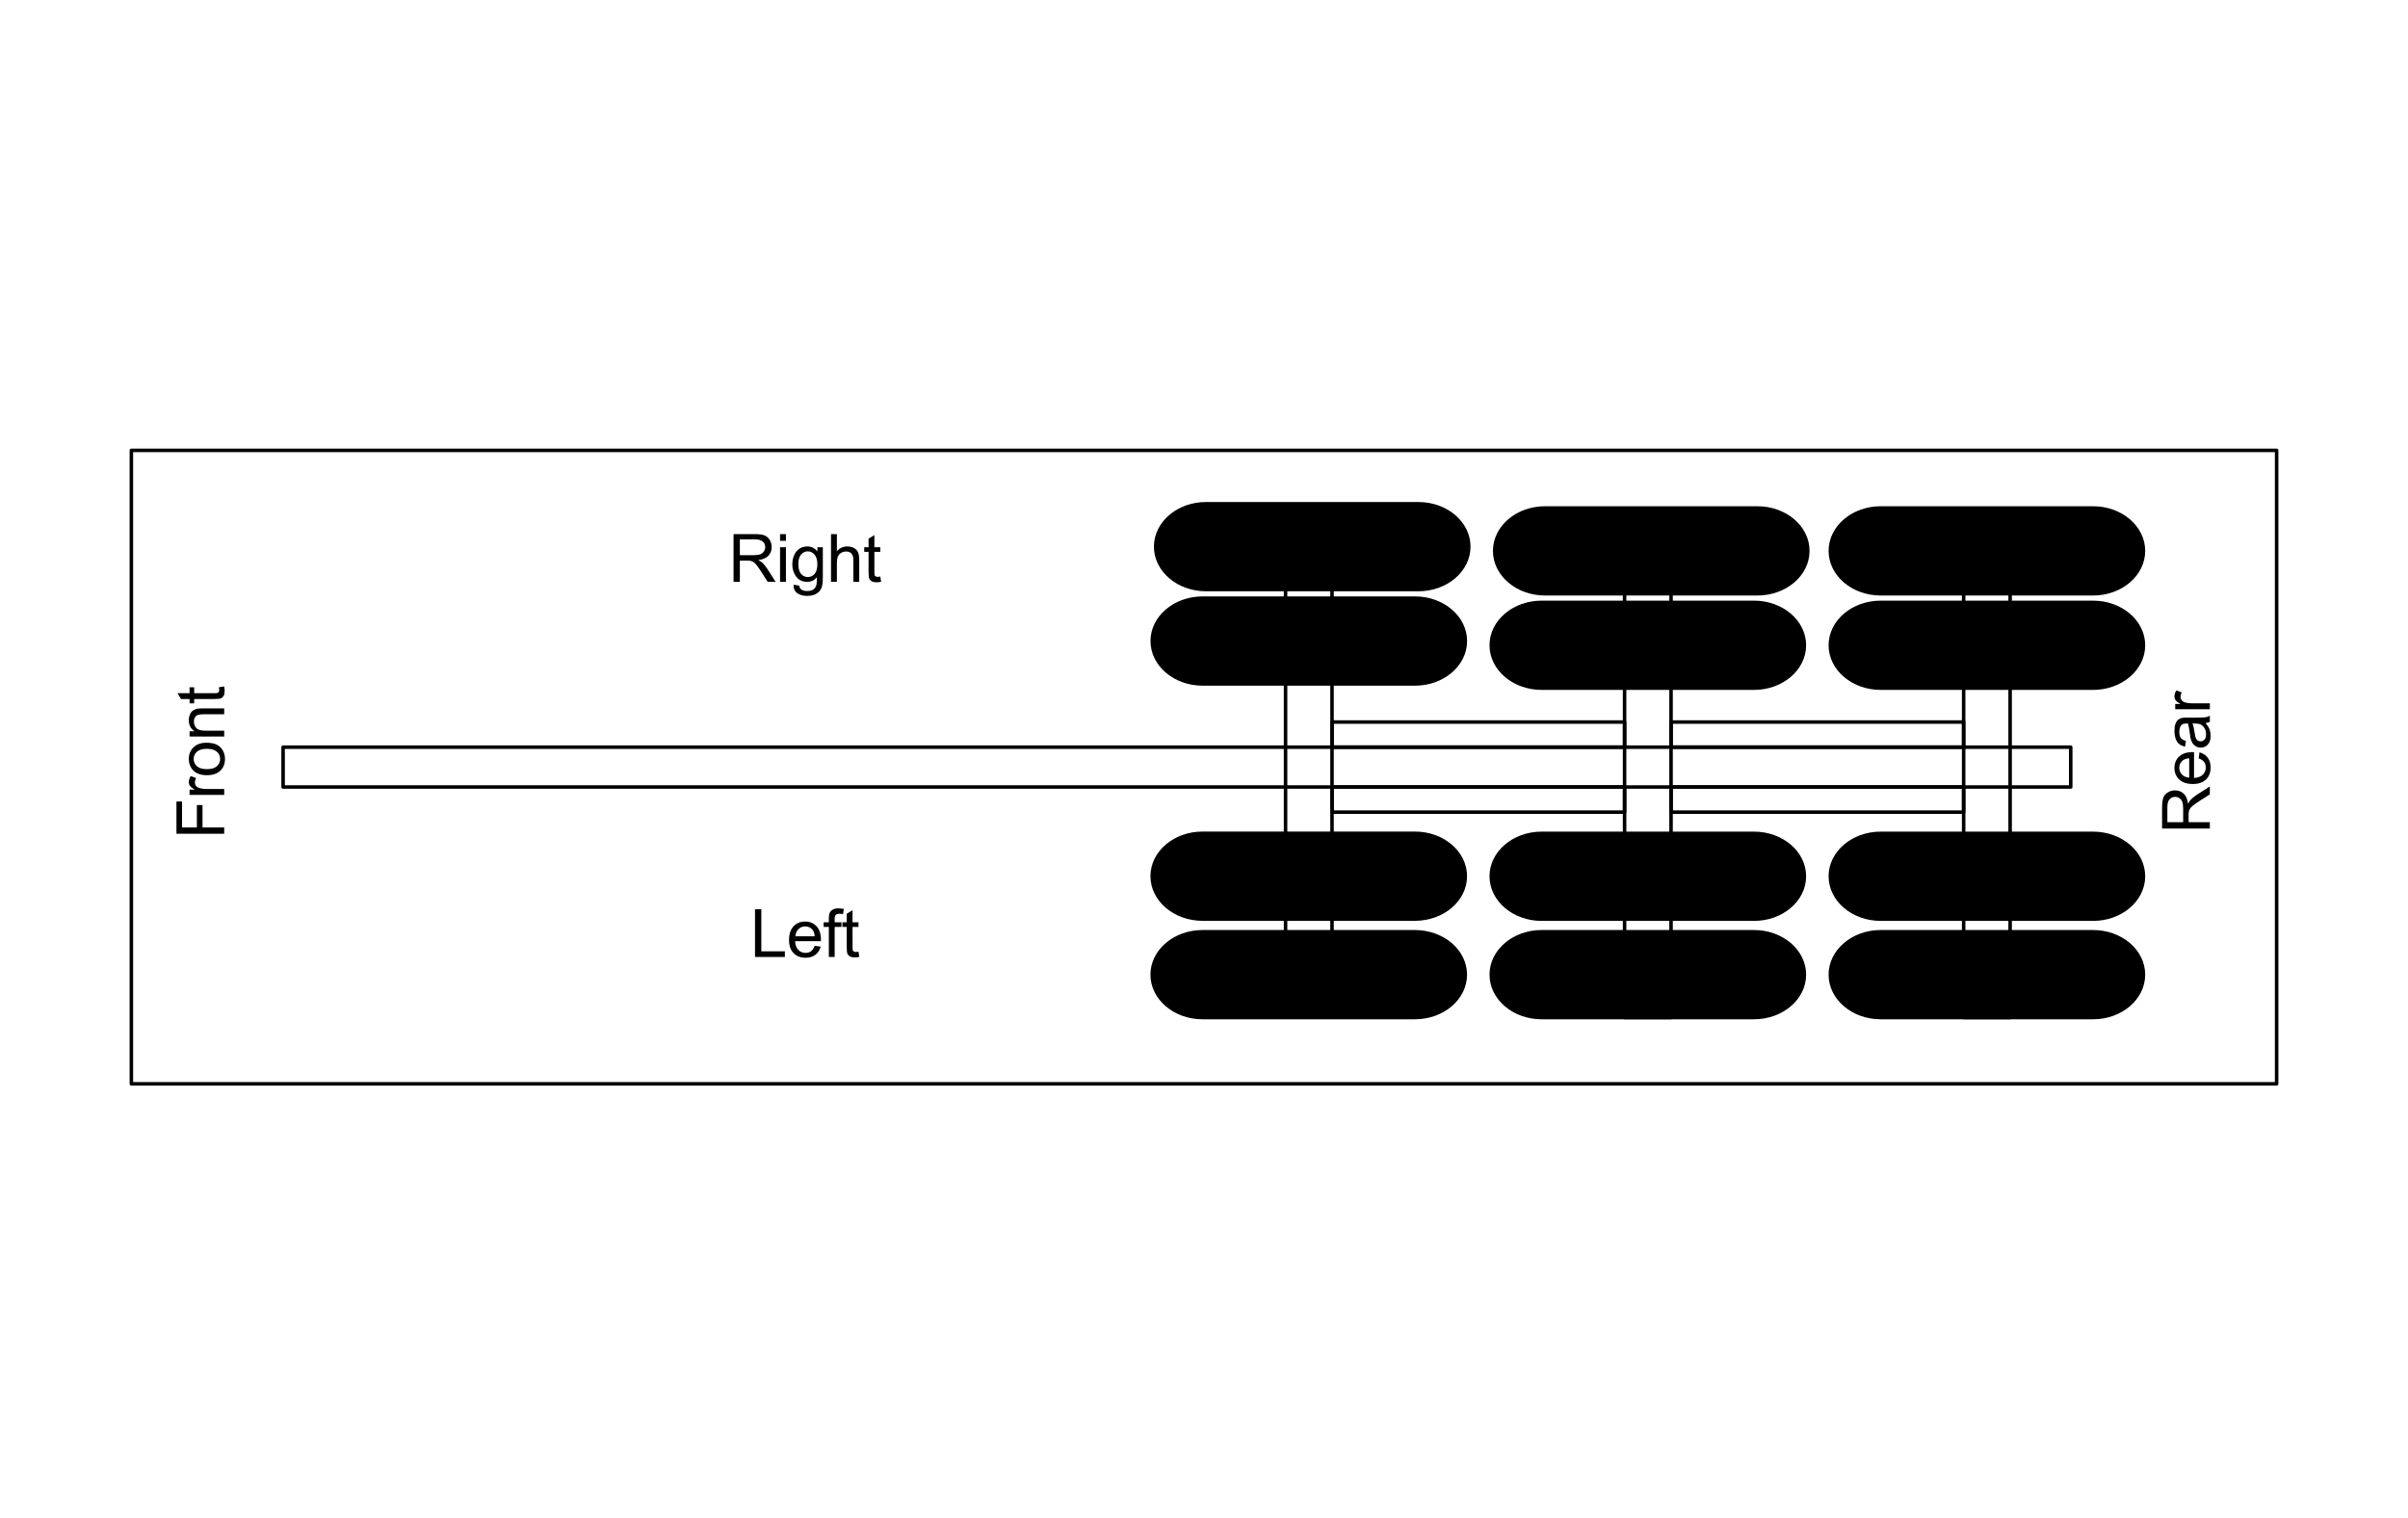
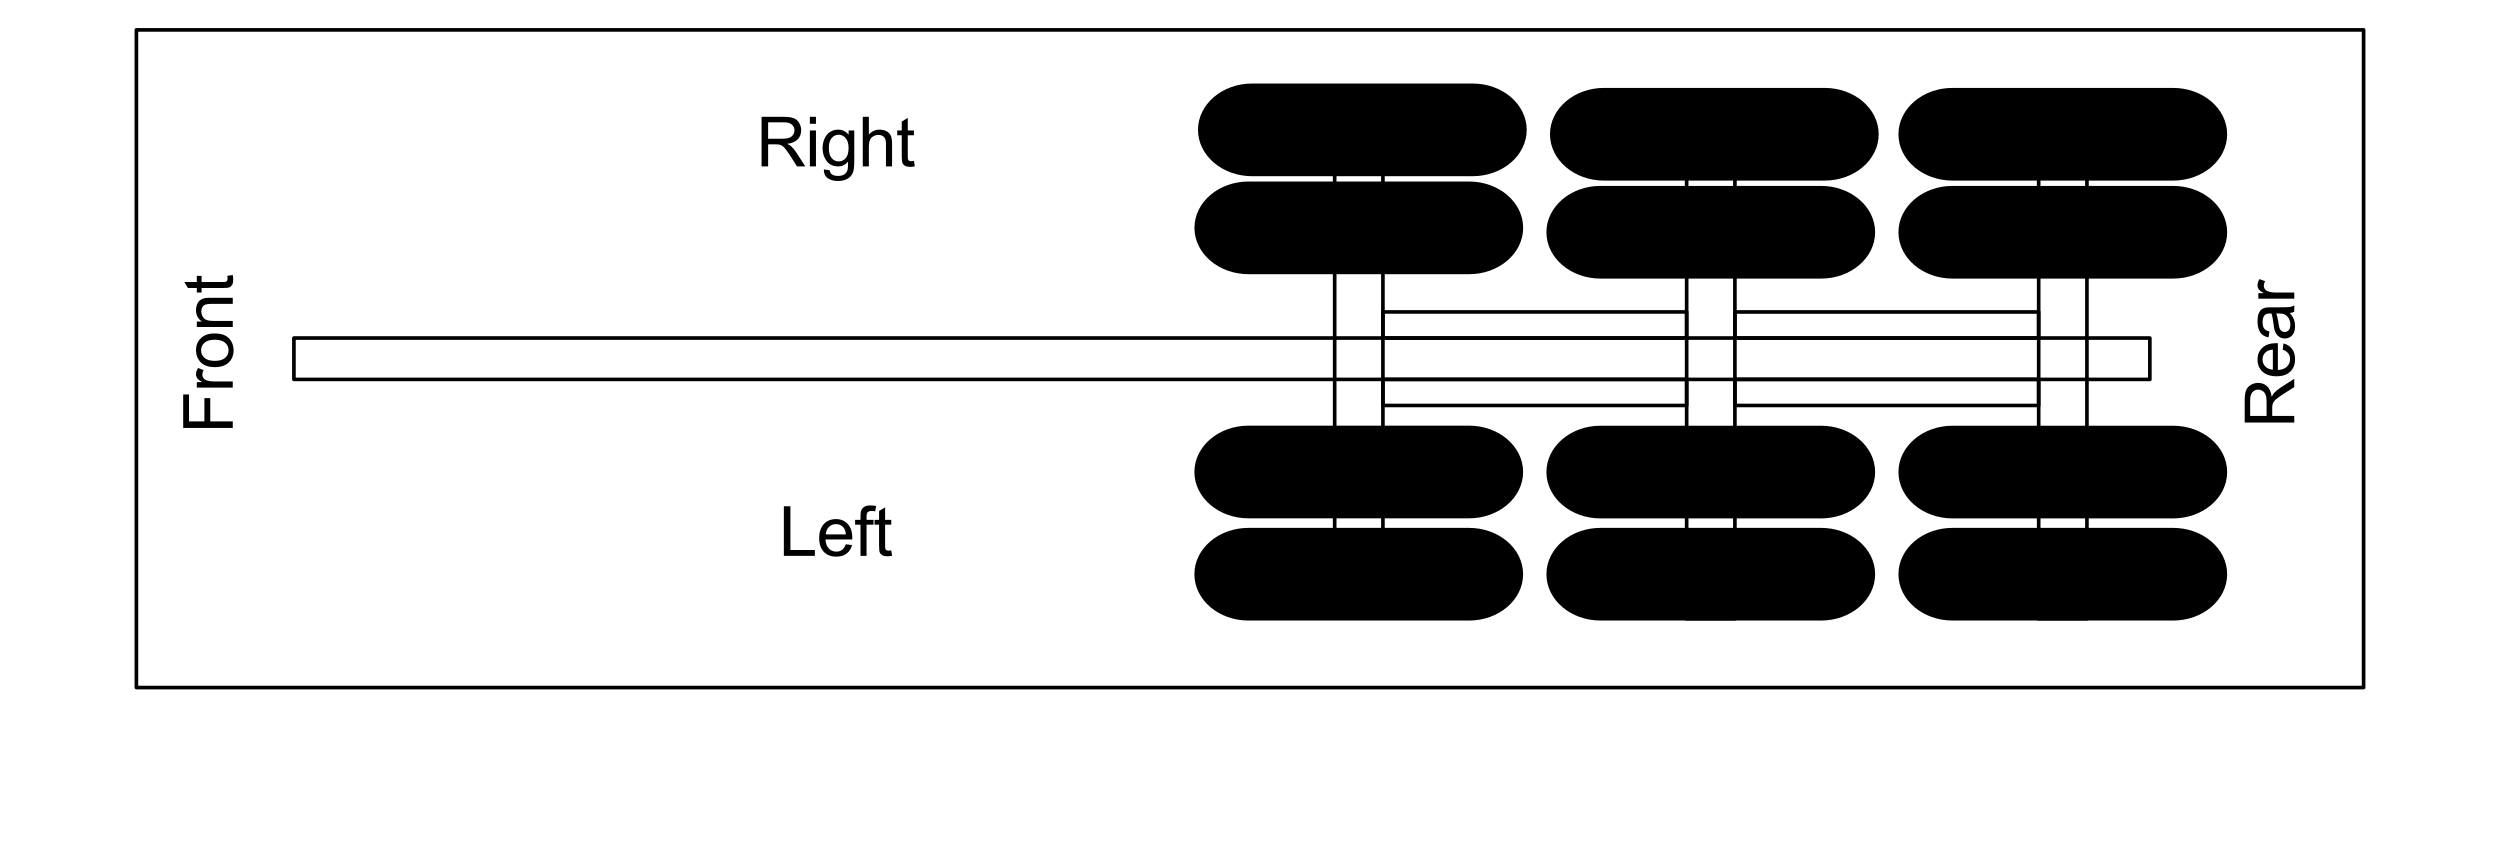
- <svg xmlns="http://www.w3.org/2000/svg" version="1.1" viewBox="0.0 0.0 685.438 431.837" fill="none" stroke="none" stroke-linecap="square" stroke-miterlimit="10">
+ <svg xmlns="http://www.w3.org/2000/svg" version="1.1" viewBox="0.0 120.0 685.438 231.837" fill="none" stroke="none" stroke-linecap="square" stroke-miterlimit="10">
  <clipPath id="p.0">
    <path d="m0 0l685.438 0l0 431.837l-685.438 0l0 -431.837z" clip-rule="nonzero" />
  </clipPath>
  <g clip-path="url(#p.0)">
    <path fill="#000000" fill-opacity="0.0" d="m0 0l685.438 0l0 431.837l-685.438 0z" fill-rule="evenodd" />
    <path fill="#000000" fill-opacity="0.0" d="m37.396 128.194l610.646 0l0 180.315l-610.646 0z" fill-rule="evenodd" />
    <path stroke="#000000" stroke-width="1.0" stroke-linejoin="round" stroke-linecap="butt" d="m37.396 128.194l610.646 0l0 180.315l-610.646 0z" fill-rule="evenodd" />
    <path fill="#000000" fill-opacity="0.0" d="m80.585 212.682l508.85 0l0 11.339l-508.85 0z" fill-rule="evenodd" />
    <path stroke="#000000" stroke-width="1.0" stroke-linejoin="round" stroke-linecap="butt" d="m80.585 212.682l508.85 0l0 11.339l-508.85 0z" fill-rule="evenodd" />
    <path fill="#000000" fill-opacity="0.0" d="m462.438 147.059l13.228 0l0 142.583l-13.228 0z" fill-rule="evenodd" />
    <path stroke="#000000" stroke-width="1.0" stroke-linejoin="round" stroke-linecap="butt" d="m462.438 147.059l13.228 0l0 142.583l-13.228 0z" fill-rule="evenodd" />
    <path class="wheel" id="12WheelTrailer-8" fill="#000000" d="m439.805 144.602l60.446 0l0 0c7.919 0 14.338 5.465 14.338 12.206c0 6.741 -6.419 12.206 -14.338 12.206l-60.446 0l0 0c-7.919 0 -14.338 -5.465 -14.338 -12.206c0 -6.741 6.419 -12.206 14.338 -12.206z" fill-rule="evenodd" />
    <path stroke="#000000" stroke-width="1.0" stroke-linejoin="round" stroke-linecap="butt" d="m439.805 144.602l60.446 0l0 0c7.919 0 14.338 5.465 14.338 12.206c0 6.741 -6.419 12.206 -14.338 12.206l-60.446 0l0 0c-7.919 0 -14.338 -5.465 -14.338 -12.206c0 -6.741 6.419 -12.206 14.338 -12.206z" fill-rule="evenodd" />
    <path class="wheel" id="12WheelTrailer-5" fill="#000000" d="m438.83 265.23l60.446 0l0 0c7.919 0 14.338 5.465 14.338 12.206c0 6.741 -6.419 12.206 -14.338 12.206l-60.446 0l0 0c-7.919 0 -14.338 -5.465 -14.338 -12.206c0 -6.741 6.419 -12.206 14.338 -12.206z" fill-rule="evenodd" />
    <path stroke="#000000" stroke-width="1.0" stroke-linejoin="round" stroke-linecap="butt" d="m438.83 265.23l60.446 0l0 0c7.919 0 14.338 5.465 14.338 12.206c0 6.741 -6.419 12.206 -14.338 12.206l-60.446 0l0 0c-7.919 0 -14.338 -5.465 -14.338 -12.206c0 -6.741 6.419 -12.206 14.338 -12.206z" fill-rule="evenodd" />
    <path fill="#000000" fill-opacity="0.0" d="m36.9 255.61l0 -76.976l43.685 0l0 76.976z" fill-rule="evenodd" />
    <path fill="#000000" d="m63.82 237.331l-13.594 0l0 -9.172l1.594 0l0 7.375l4.219 0l0 -6.375l1.609 0l0 6.375l6.172 0l0 1.797zm0 -11.068l-9.859 0l0 -1.5l1.5 0q-1.047 -0.578 -1.375 -1.062q-0.344 -0.484 -0.344 -1.078q0 -0.844 0.547 -1.719l1.547 0.578q-0.359 0.609 -0.359 1.234q0 0.547 0.328 0.984q0.328 0.422 0.906 0.609q0.891 0.281 1.953 0.281l5.156 0l0 1.672zm-4.922 -5.603q-2.734 0 -4.062 -1.531q-1.094 -1.266 -1.094 -3.094q0 -2.031 1.344 -3.312q1.328 -1.297 3.672 -1.297q1.906 0 3.0 0.578q1.078 0.562 1.688 1.656q0.594 1.078 0.594 2.375q0 2.062 -1.328 3.344q-1.328 1.281 -3.812 1.281zm0 -1.719q1.891 0 2.828 -0.828q0.938 -0.828 0.938 -2.078q0 -1.25 -0.938 -2.062q-0.953 -0.828 -2.891 -0.828q-1.828 0 -2.766 0.828q-0.938 0.828 -0.938 2.062q0 1.25 0.938 2.078q0.938 0.828 2.828 0.828zm4.922 -9.282l-9.859 0l0 -1.5l1.406 0q-1.625 -1.094 -1.625 -3.141q0 -0.891 0.328 -1.641q0.312 -0.75 0.844 -1.109q0.516 -0.375 1.219 -0.531q0.469 -0.094 1.625 -0.094l6.062 0l0 1.672l-6.0 0q-1.016 0 -1.516 0.203q-0.516 0.188 -0.812 0.688q-0.297 0.5 -0.297 1.172q0 1.062 0.672 1.844q0.672 0.766 2.578 0.766l5.375 0l0 1.672zm-1.5 -14.032l1.484 -0.234q0.141 0.703 0.141 1.266q0 0.906 -0.281 1.406q-0.297 0.5 -0.75 0.703q-0.469 0.203 -1.984 0.203l-5.656 0l0 1.234l-1.312 0l0 -1.234l-2.438 0l-1.0 -1.656l3.438 0l0 -1.688l1.312 0l0 1.688l5.75 0q0.719 0 0.922 -0.078q0.203 -0.094 0.328 -0.297q0.125 -0.203 0.125 -0.578q0 -0.266 -0.078 -0.734z" fill-rule="nonzero" />
    <path fill="#000000" fill-opacity="0.0" d="m595.688 255.61l0 -76.976l52.85 0l0 76.976z" fill-rule="evenodd" />
    <path fill="#000000" d="m629.033 235.841l-13.594 0l0 -6.031q0 -1.812 0.359 -2.75q0.359 -0.953 1.297 -1.516q0.922 -0.562 2.047 -0.562q1.453 0 2.453 0.938q0.984 0.922 1.25 2.891q0.344 -0.719 0.672 -1.094q0.734 -0.781 1.812 -1.484l3.703 -2.375l0 2.266l-2.828 1.797q-1.219 0.797 -1.875 1.312q-0.656 0.5 -0.906 0.906q-0.266 0.406 -0.359 0.812q-0.078 0.312 -0.078 1.016l0 2.078l6.047 0l0 1.797zm-7.594 -1.797l0 -3.859q0 -1.234 -0.25 -1.922q-0.266 -0.703 -0.828 -1.062q-0.562 -0.375 -1.219 -0.375q-0.969 0 -1.578 0.703q-0.625 0.703 -0.625 2.219l0 4.297l4.5 0zm4.422 -18.176l0.219 -1.719q1.5 0.406 2.344 1.516q0.828 1.094 0.828 2.812q0 2.156 -1.328 3.422q-1.328 1.266 -3.734 1.266q-2.484 0 -3.859 -1.266q-1.375 -1.281 -1.375 -3.328q0 -1.984 1.344 -3.234q1.344 -1.25 3.797 -1.25q0.141 0 0.438 0.016l0 7.344q1.625 -0.094 2.484 -0.922q0.859 -0.828 0.859 -2.062q0 -0.906 -0.469 -1.547q-0.484 -0.656 -1.547 -1.047zm-2.703 5.484l0 -5.5q-1.234 0.109 -1.859 0.625q-0.969 0.797 -0.969 2.078q0 1.141 0.781 1.938q0.766 0.781 2.047 0.859zm4.656 -15.548q0.797 0.938 1.125 1.797q0.312 0.859 0.312 1.844q0 1.609 -0.781 2.484q-0.797 0.875 -2.031 0.875q-0.734 0 -1.328 -0.328q-0.594 -0.328 -0.953 -0.859q-0.359 -0.531 -0.547 -1.203q-0.141 -0.5 -0.25 -1.484q-0.25 -2.031 -0.578 -2.984q-0.344 0 -0.438 0q-1.016 0 -1.438 0.469q-0.562 0.641 -0.562 1.906q0 1.172 0.406 1.734q0.406 0.562 1.469 0.828l-0.234 1.641q-1.047 -0.234 -1.688 -0.734q-0.641 -0.516 -0.984 -1.469q-0.359 -0.969 -0.359 -2.25q0 -1.266 0.297 -2.047q0.297 -0.781 0.75 -1.156q0.453 -0.375 1.141 -0.516q0.422 -0.094 1.531 -0.094l2.234 0q2.328 0 2.953 -0.094q0.609 -0.109 1.172 -0.438l0 1.75q-0.516 0.266 -1.219 0.328zm-3.719 0.141q0.359 0.906 0.625 2.734q0.141 1.031 0.328 1.453q0.188 0.422 0.547 0.656q0.359 0.234 0.797 0.234q0.672 0 1.125 -0.5q0.438 -0.516 0.438 -1.484q0 -0.969 -0.422 -1.719q-0.438 -0.75 -1.156 -1.109q-0.578 -0.266 -1.672 -0.266l-0.609 0zm4.938 -4.063l-9.859 0l0 -1.5l1.5 0q-1.047 -0.578 -1.375 -1.062q-0.344 -0.484 -0.344 -1.078q0 -0.844 0.547 -1.719l1.547 0.578q-0.359 0.609 -0.359 1.234q0 0.547 0.328 0.984q0.328 0.422 0.906 0.609q0.891 0.281 1.953 0.281l5.156 0l0 1.672z" fill-rule="nonzero" />
    <path fill="#000000" fill-opacity="0.0" d="m184.514 117.934l89.134 0l0 81.543l-89.134 0z" fill-rule="evenodd" />
    <path fill="#000000" d="m208.805 165.626l0 -13.594l6.031 0q1.812 0 2.75 0.359q0.953 0.359 1.516 1.297q0.562 0.922 0.562 2.047q0 1.453 -0.938 2.453q-0.922 0.984 -2.891 1.25q0.719 0.344 1.094 0.672q0.781 0.734 1.484 1.812l2.375 3.703l-2.266 0l-1.797 -2.828q-0.797 -1.219 -1.312 -1.875q-0.5 -0.656 -0.906 -0.906q-0.406 -0.266 -0.812 -0.359q-0.312 -0.078 -1.016 -0.078l-2.078 0l0 6.047l-1.797 0zm1.797 -7.594l3.859 0q1.234 0 1.922 -0.25q0.703 -0.266 1.062 -0.828q0.375 -0.562 0.375 -1.219q0 -0.969 -0.703 -1.578q-0.703 -0.625 -2.219 -0.625l-4.297 0l0 4.5zm11.442 -4.094l0 -1.906l1.672 0l0 1.906l-1.672 0zm0 11.688l0 -9.859l1.672 0l0 9.859l-1.672 0zm3.832 0.812l1.609 0.25q0.109 0.75 0.578 1.094q0.609 0.453 1.688 0.453q1.172 0 1.797 -0.469q0.625 -0.453 0.859 -1.281q0.125 -0.516 0.109 -2.156q-1.094 1.297 -2.719 1.297q-2.031 0 -3.156 -1.469q-1.109 -1.469 -1.109 -3.516q0 -1.406 0.516 -2.594q0.516 -1.203 1.484 -1.844q0.969 -0.656 2.266 -0.656q1.75 0 2.875 1.406l0 -1.188l1.547 0l0 8.516q0 2.312 -0.469 3.266q-0.469 0.969 -1.484 1.516q-1.016 0.562 -2.5 0.562q-1.766 0 -2.859 -0.797q-1.078 -0.797 -1.031 -2.391zm1.375 -5.922q0 1.953 0.766 2.844q0.781 0.891 1.938 0.891q1.141 0 1.922 -0.891q0.781 -0.891 0.781 -2.781q0 -1.812 -0.812 -2.719q-0.797 -0.922 -1.922 -0.922q-1.109 0 -1.891 0.906q-0.781 0.891 -0.781 2.672zm9.298 5.109l0 -13.594l1.672 0l0 4.875q1.172 -1.359 2.953 -1.359q1.094 0 1.891 0.438q0.812 0.422 1.156 1.188q0.359 0.766 0.359 2.203l0 6.25l-1.672 0l0 -6.25q0 -1.25 -0.547 -1.812q-0.547 -0.578 -1.531 -0.578q-0.75 0 -1.406 0.391q-0.641 0.375 -0.922 1.047q-0.281 0.656 -0.281 1.812l0 5.391l-1.672 0zm14.032 -1.5l0.234 1.484q-0.703 0.141 -1.266 0.141q-0.906 0 -1.406 -0.281q-0.5 -0.297 -0.703 -0.75q-0.203 -0.469 -0.203 -1.984l0 -5.656l-1.234 0l0 -1.312l1.234 0l0 -2.438l1.656 -1.0l0 3.438l1.688 0l0 1.312l-1.688 0l0 5.75q0 0.719 0.078 0.922q0.094 0.203 0.297 0.328q0.203 0.125 0.578 0.125q0.266 0 0.734 -0.078z" fill-rule="nonzero" />
    <path fill="#000000" fill-opacity="0.0" d="m184.514 237.227l89.134 0l0 56.504l-89.134 0z" fill-rule="evenodd" />
    <path fill="#000000" d="m214.913 272.399l0 -13.594l1.797 0l0 11.984l6.703 0l0 1.609l-8.5 0zm16.985 -3.172l1.719 0.219q-0.406 1.5 -1.516 2.344q-1.094 0.828 -2.812 0.828q-2.156 0 -3.422 -1.328q-1.266 -1.328 -1.266 -3.734q0 -2.484 1.266 -3.859q1.281 -1.375 3.328 -1.375q1.984 0 3.234 1.344q1.25 1.344 1.25 3.797q0 0.141 -0.016 0.438l-7.344 0q0.094 1.625 0.922 2.484q0.828 0.859 2.062 0.859q0.906 0 1.547 -0.469q0.656 -0.484 1.047 -1.547zm-5.484 -2.703l5.5 0q-0.109 -1.234 -0.625 -1.859q-0.797 -0.969 -2.078 -0.969q-1.141 0 -1.938 0.781q-0.781 0.766 -0.859 2.047zm9.516 5.875l0 -8.547l-1.484 0l0 -1.312l1.484 0l0 -1.047q0 -0.984 0.172 -1.469q0.234 -0.656 0.844 -1.047q0.609 -0.406 1.703 -0.406q0.703 0 1.562 0.156l-0.25 1.469q-0.516 -0.094 -0.984 -0.094q-0.766 0 -1.078 0.328q-0.312 0.312 -0.312 1.203l0 0.906l1.922 0l0 1.312l-1.922 0l0 8.547l-1.656 0zm8.433 -1.5l0.234 1.484q-0.703 0.141 -1.266 0.141q-0.906 0 -1.406 -0.281q-0.5 -0.297 -0.703 -0.75q-0.203 -0.469 -0.203 -1.984l0 -5.656l-1.234 0l0 -1.312l1.234 0l0 -2.438l1.656 -1.0l0 3.438l1.688 0l0 1.312l-1.688 0l0 5.75q0 0.719 0.078 0.922q0.094 0.203 0.297 0.328q0.203 0.125 0.578 0.125q0.266 0 0.734 -0.078z" fill-rule="nonzero" />
    <path class="wheel" id="12WheelTrailer-6" fill="#000000" d="m438.83 237.224l60.446 0l0 0c7.919 0 14.338 5.465 14.338 12.206c0 6.741 -6.419 12.206 -14.338 12.206l-60.446 0l0 0c-7.919 0 -14.338 -5.465 -14.338 -12.206c0 -6.741 6.419 -12.206 14.338 -12.206z" fill-rule="evenodd" />
    <path stroke="#000000" stroke-width="1.0" stroke-linejoin="round" stroke-linecap="butt" d="m438.83 237.224l60.446 0l0 0c7.919 0 14.338 5.465 14.338 12.206c0 6.741 -6.419 12.206 -14.338 12.206l-60.446 0l0 0c-7.919 0 -14.338 -5.465 -14.338 -12.206c0 -6.741 6.419 -12.206 14.338 -12.206z" fill-rule="evenodd" />
    <path class="wheel" id="12WheelTrailer-7" fill="#000000" d="m438.83 171.471l60.446 0l0 0c7.919 0 14.338 5.465 14.338 12.206c0 6.741 -6.419 12.206 -14.338 12.206l-60.446 0l0 0c-7.919 0 -14.338 -5.465 -14.338 -12.206c0 -6.741 6.419 -12.206 14.338 -12.206z" fill-rule="evenodd" />
    <path stroke="#000000" stroke-width="1.0" stroke-linejoin="round" stroke-linecap="butt" d="m438.83 171.471l60.446 0l0 0c7.919 0 14.338 5.465 14.338 12.206c0 6.741 -6.419 12.206 -14.338 12.206l-60.446 0l0 0c-7.919 0 -14.338 -5.465 -14.338 -12.206c0 -6.741 6.419 -12.206 14.338 -12.206z" fill-rule="evenodd" />
    <path fill="#000000" fill-opacity="0.0" d="m558.955 147.059l13.228 0l0 142.583l-13.228 0z" fill-rule="evenodd" />
    <path stroke="#000000" stroke-width="1.0" stroke-linejoin="round" stroke-linecap="butt" d="m558.955 147.059l13.228 0l0 142.583l-13.228 0z" fill-rule="evenodd" />
    <path class="wheel" id="12WheelTrailer-12" fill="#000000" d="m535.347 144.602l60.446 0l0 0c7.919 0 14.338 5.465 14.338 12.206c0 6.741 -6.419 12.206 -14.338 12.206l-60.446 0l0 0c-7.919 0 -14.338 -5.465 -14.338 -12.206c0 -6.741 6.419 -12.206 14.338 -12.206z" fill-rule="evenodd" />
    <path stroke="#000000" stroke-width="1.0" stroke-linejoin="round" stroke-linecap="butt" d="m535.347 144.602l60.446 0l0 0c7.919 0 14.338 5.465 14.338 12.206c0 6.741 -6.419 12.206 -14.338 12.206l-60.446 0l0 0c-7.919 0 -14.338 -5.465 -14.338 -12.206c0 -6.741 6.419 -12.206 14.338 -12.206z" fill-rule="evenodd" />
    <path class="wheel" id="12WheelTrailer-11" fill="#000000" d="m535.347 171.471l60.446 0l0 0c7.919 0 14.338 5.465 14.338 12.206c0 6.741 -6.419 12.206 -14.338 12.206l-60.446 0l0 0c-7.919 0 -14.338 -5.465 -14.338 -12.206c0 -6.741 6.419 -12.206 14.338 -12.206z" fill-rule="evenodd" />
    <path stroke="#000000" stroke-width="1.0" stroke-linejoin="round" stroke-linecap="butt" d="m535.347 171.471l60.446 0l0 0c7.919 0 14.338 5.465 14.338 12.206c0 6.741 -6.419 12.206 -14.338 12.206l-60.446 0l0 0c-7.919 0 -14.338 -5.465 -14.338 -12.206c0 -6.741 6.419 -12.206 14.338 -12.206z" fill-rule="evenodd" />
    <path class="wheel" id="12WheelTrailer-9" fill="#000000" d="m535.347 265.23l60.446 0l0 0c7.919 0 14.338 5.465 14.338 12.206c0 6.741 -6.419 12.206 -14.338 12.206l-60.446 0l0 0c-7.919 0 -14.338 -5.465 -14.338 -12.206c0 -6.741 6.419 -12.206 14.338 -12.206z" fill-rule="evenodd" />
    <path stroke="#000000" stroke-width="1.0" stroke-linejoin="round" stroke-linecap="butt" d="m535.347 265.23l60.446 0l0 0c7.919 0 14.338 5.465 14.338 12.206c0 6.741 -6.419 12.206 -14.338 12.206l-60.446 0l0 0c-7.919 0 -14.338 -5.465 -14.338 -12.206c0 -6.741 6.419 -12.206 14.338 -12.206z" fill-rule="evenodd" />
    <path class="wheel" id="12WheelTrailer-10" fill="#000000" d="m535.347 237.224l60.446 0l0 0c7.919 0 14.338 5.465 14.338 12.206c0 6.741 -6.419 12.206 -14.338 12.206l-60.446 0l0 0c-7.919 0 -14.338 -5.465 -14.338 -12.206c0 -6.741 6.419 -12.206 14.338 -12.206z" fill-rule="evenodd" />
    <path stroke="#000000" stroke-width="1.0" stroke-linejoin="round" stroke-linecap="butt" d="m535.347 237.224l60.446 0l0 0c7.919 0 14.338 5.465 14.338 12.206c0 6.741 -6.419 12.206 -14.338 12.206l-60.446 0l0 0c-7.919 0 -14.338 -5.465 -14.338 -12.206c0 -6.741 6.419 -12.206 14.338 -12.206z" fill-rule="evenodd" />
    <path fill="#000000" fill-opacity="0.0" d="m475.667 205.531l83.276 0l0 7.15l-83.276 0z" fill-rule="evenodd" />
    <path stroke="#000000" stroke-width="1.0" stroke-linejoin="round" stroke-linecap="butt" d="m475.667 205.531l83.276 0l0 7.15l-83.276 0z" fill-rule="evenodd" />
    <path fill="#000000" fill-opacity="0.0" d="m475.667 224.02l83.276 0l0 7.15l-83.276 0z" fill-rule="evenodd" />
    <path stroke="#000000" stroke-width="1.0" stroke-linejoin="round" stroke-linecap="butt" d="m475.667 224.02l83.276 0l0 7.15l-83.276 0z" fill-rule="evenodd" />
    <path fill="#000000" fill-opacity="0.0" d="m365.934 145.854l13.228 0l0 142.583l-13.228 0z" fill-rule="evenodd" />
    <path stroke="#000000" stroke-width="1.0" stroke-linejoin="round" stroke-linecap="butt" d="m365.934 145.854l13.228 0l0 142.583l-13.228 0z" fill-rule="evenodd" />
    <path class="wheel" id="12WheelTrailer-4" fill="#000000" d="m343.301 143.398l60.446 0l0 0c7.919 0 14.338 5.465 14.338 12.206c0 6.741 -6.419 12.206 -14.338 12.206l-60.446 0l0 0c-7.919 0 -14.338 -5.465 -14.338 -12.206c0 -6.741 6.419 -12.206 14.338 -12.206z" fill-rule="evenodd" />
    <path stroke="#000000" stroke-width="1.0" stroke-linejoin="round" stroke-linecap="butt" d="m343.301 143.398l60.446 0l0 0c7.919 0 14.338 5.465 14.338 12.206c0 6.741 -6.419 12.206 -14.338 12.206l-60.446 0l0 0c-7.919 0 -14.338 -5.465 -14.338 -12.206c0 -6.741 6.419 -12.206 14.338 -12.206z" fill-rule="evenodd" />
    <path class="wheel" id="12WheelTrailer-3" fill="#000000" d="m342.326 170.266l60.446 0l0 0c7.919 0 14.338 5.465 14.338 12.206c0 6.741 -6.419 12.206 -14.338 12.206l-60.446 0l0 0c-7.919 0 -14.338 -5.465 -14.338 -12.206c0 -6.741 6.419 -12.206 14.338 -12.206z" fill-rule="evenodd" />
    <path stroke="#000000" stroke-width="1.0" stroke-linejoin="round" stroke-linecap="butt" d="m342.326 170.266l60.446 0l0 0c7.919 0 14.338 5.465 14.338 12.206c0 6.741 -6.419 12.206 -14.338 12.206l-60.446 0l0 0c-7.919 0 -14.338 -5.465 -14.338 -12.206c0 -6.741 6.419 -12.206 14.338 -12.206z" fill-rule="evenodd" />
    <path fill="#000000" fill-opacity="0.0" d="m379.163 205.525l83.276 0l0 7.15l-83.276 0z" fill-rule="evenodd" />
    <path stroke="#000000" stroke-width="1.0" stroke-linejoin="round" stroke-linecap="butt" d="m379.163 205.525l83.276 0l0 7.15l-83.276 0z" fill-rule="evenodd" />
    <path fill="#000000" fill-opacity="0.0" d="m379.163 224.021l83.276 0l0 7.15l-83.276 0z" fill-rule="evenodd" />
    <path stroke="#000000" stroke-width="1.0" stroke-linejoin="round" stroke-linecap="butt" d="m379.163 224.021l83.276 0l0 7.15l-83.276 0z" fill-rule="evenodd" />
    <path class="wheel" id="12WheelTrailer-2" fill="#000000" d="m342.314 237.202l60.446 0l0 0c7.919 0 14.338 5.465 14.338 12.206c0 6.741 -6.419 12.206 -14.338 12.206l-60.446 0l0 0c-7.919 0 -14.338 -5.465 -14.338 -12.206c0 -6.741 6.419 -12.206 14.338 -12.206z" fill-rule="evenodd" />
    <path stroke="#000000" stroke-width="1.0" stroke-linejoin="round" stroke-linecap="butt" d="m342.314 237.202l60.446 0l0 0c7.919 0 14.338 5.465 14.338 12.206c0 6.741 -6.419 12.206 -14.338 12.206l-60.446 0l0 0c-7.919 0 -14.338 -5.465 -14.338 -12.206c0 -6.741 6.419 -12.206 14.338 -12.206z" fill-rule="evenodd" />
    <path class="wheel" id="12WheelTrailer-1" fill="#000000" d="m342.312 265.231l60.446 0l0 0c7.919 0 14.338 5.465 14.338 12.206c0 6.741 -6.419 12.206 -14.338 12.206l-60.446 0l0 0c-7.919 0 -14.338 -5.465 -14.338 -12.206c0 -6.741 6.419 -12.206 14.338 -12.206z" fill-rule="evenodd" />
    <path stroke="#000000" stroke-width="1.0" stroke-linejoin="round" stroke-linecap="butt" d="m342.312 265.231l60.446 0l0 0c7.919 0 14.338 5.465 14.338 12.206c0 6.741 -6.419 12.206 -14.338 12.206l-60.446 0l0 0c-7.919 0 -14.338 -5.465 -14.338 -12.206c0 -6.741 6.419 -12.206 14.338 -12.206z" fill-rule="evenodd" />
  </g>
</svg>
